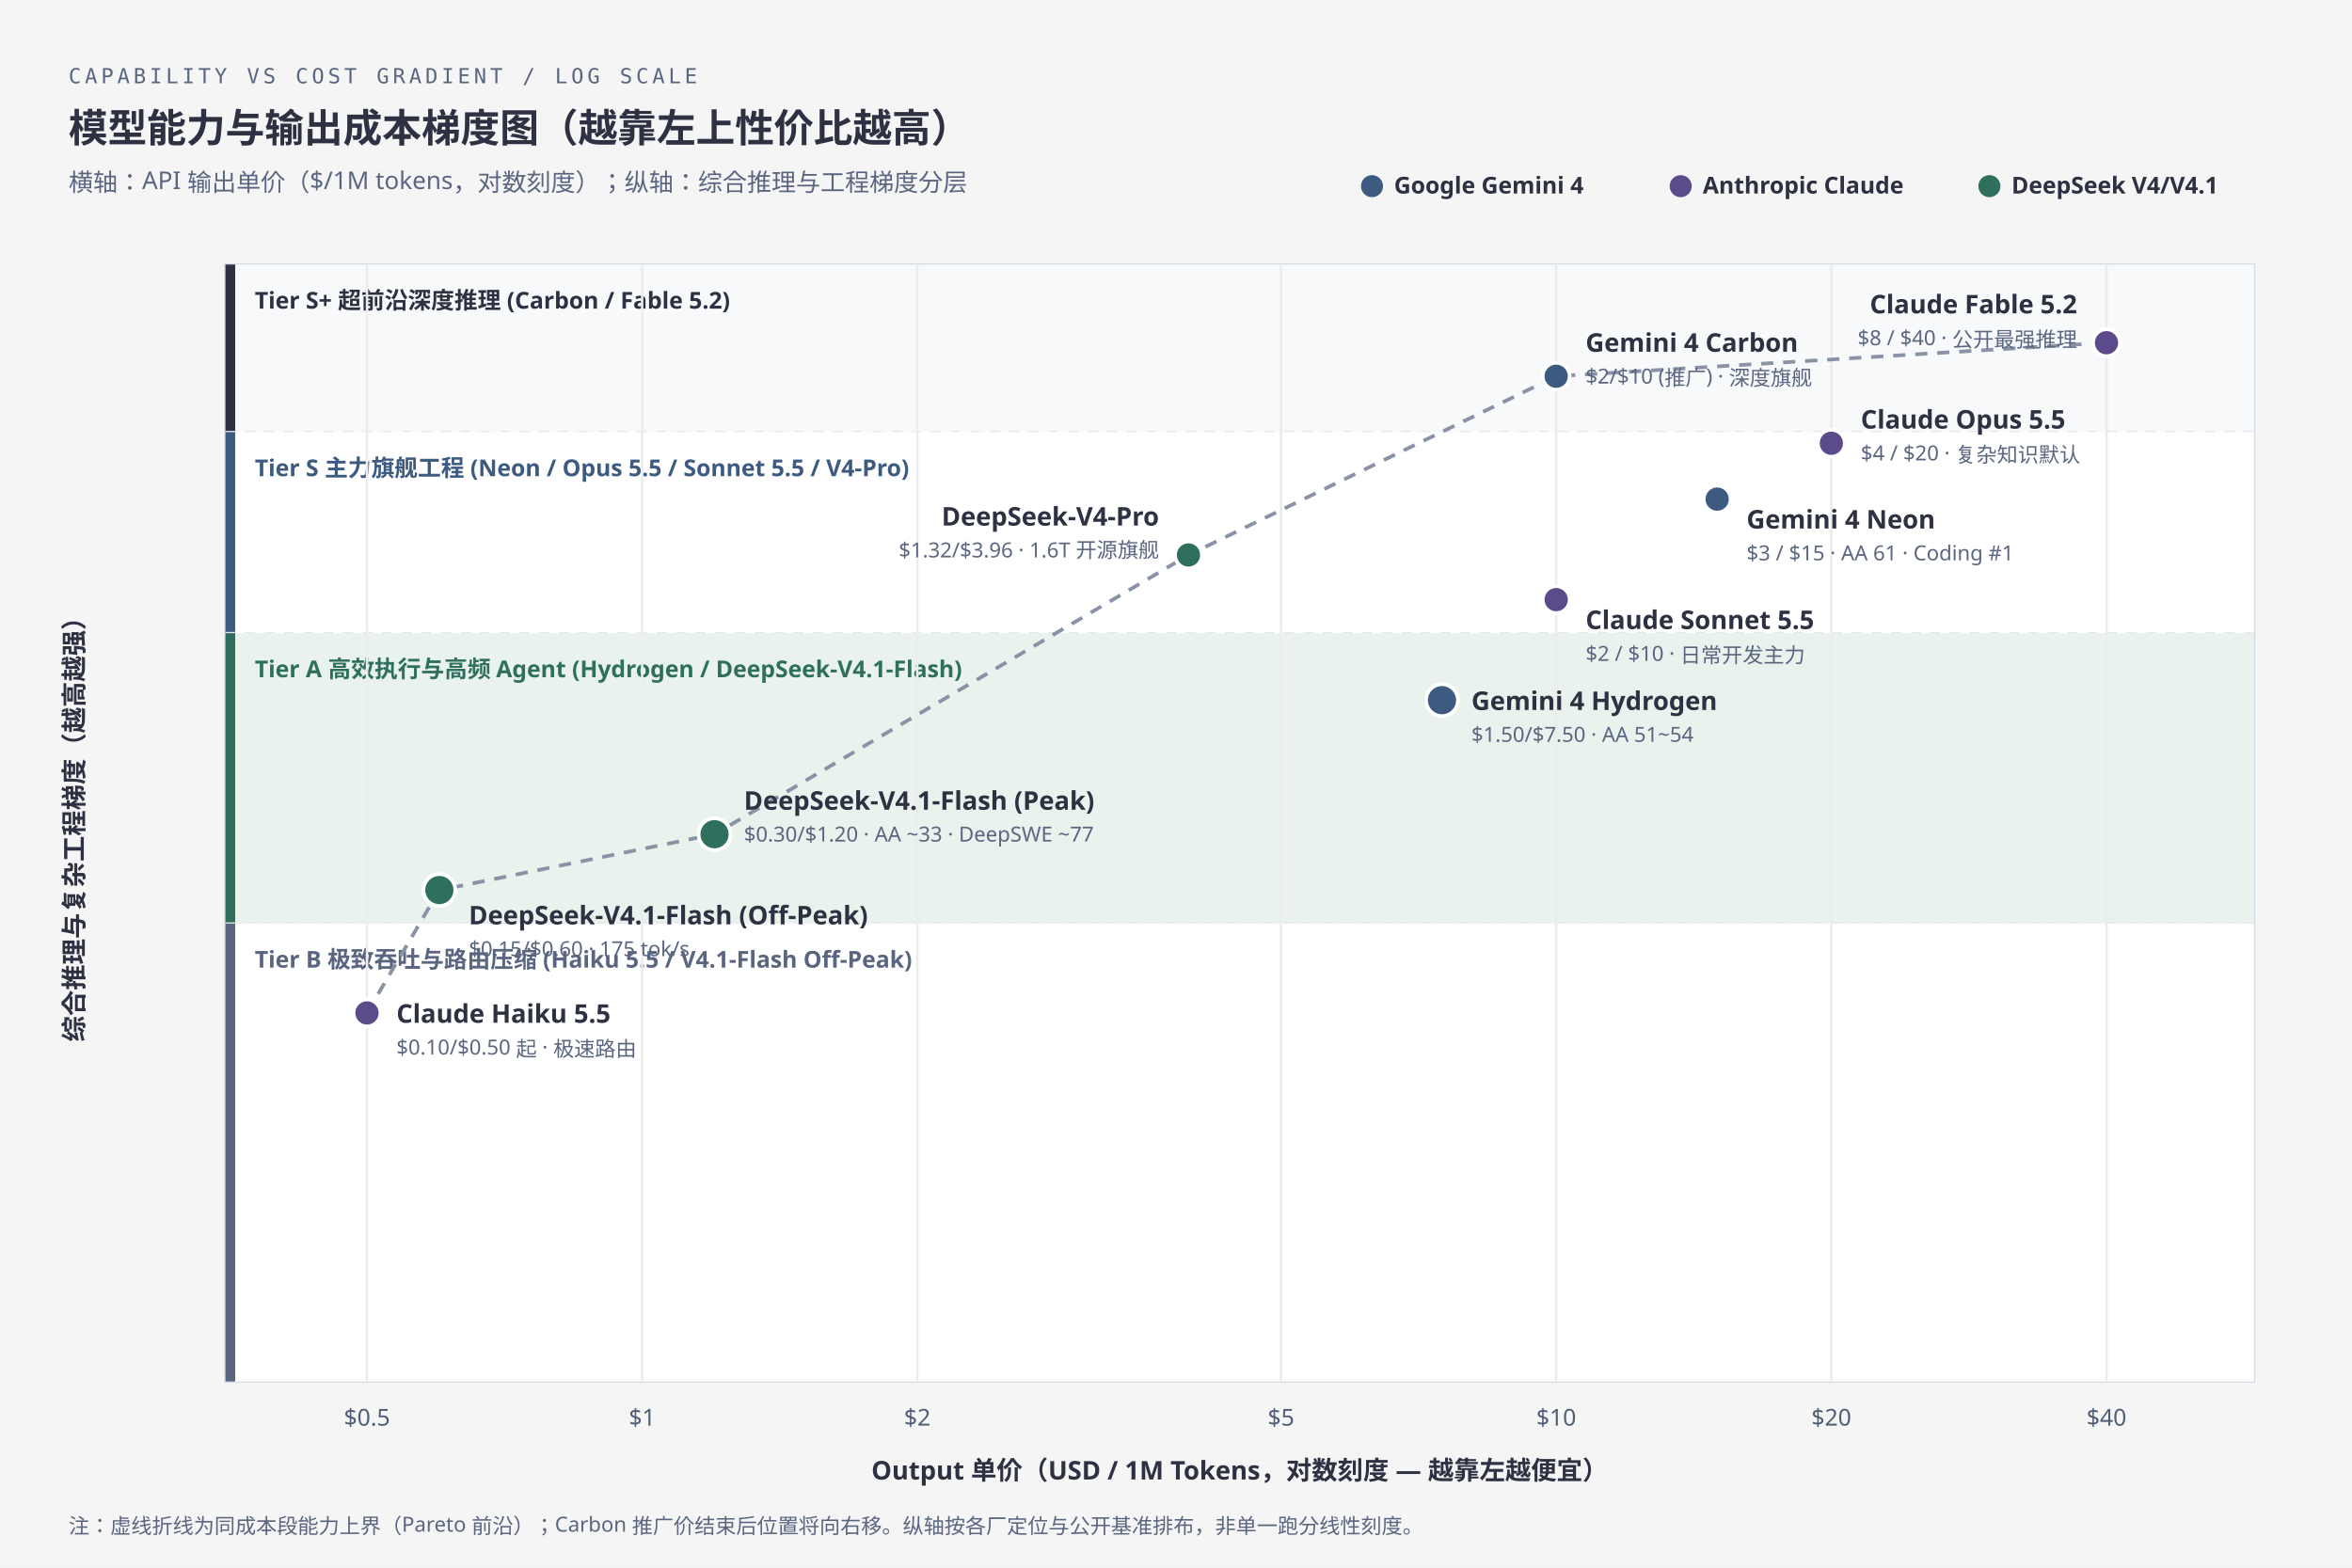
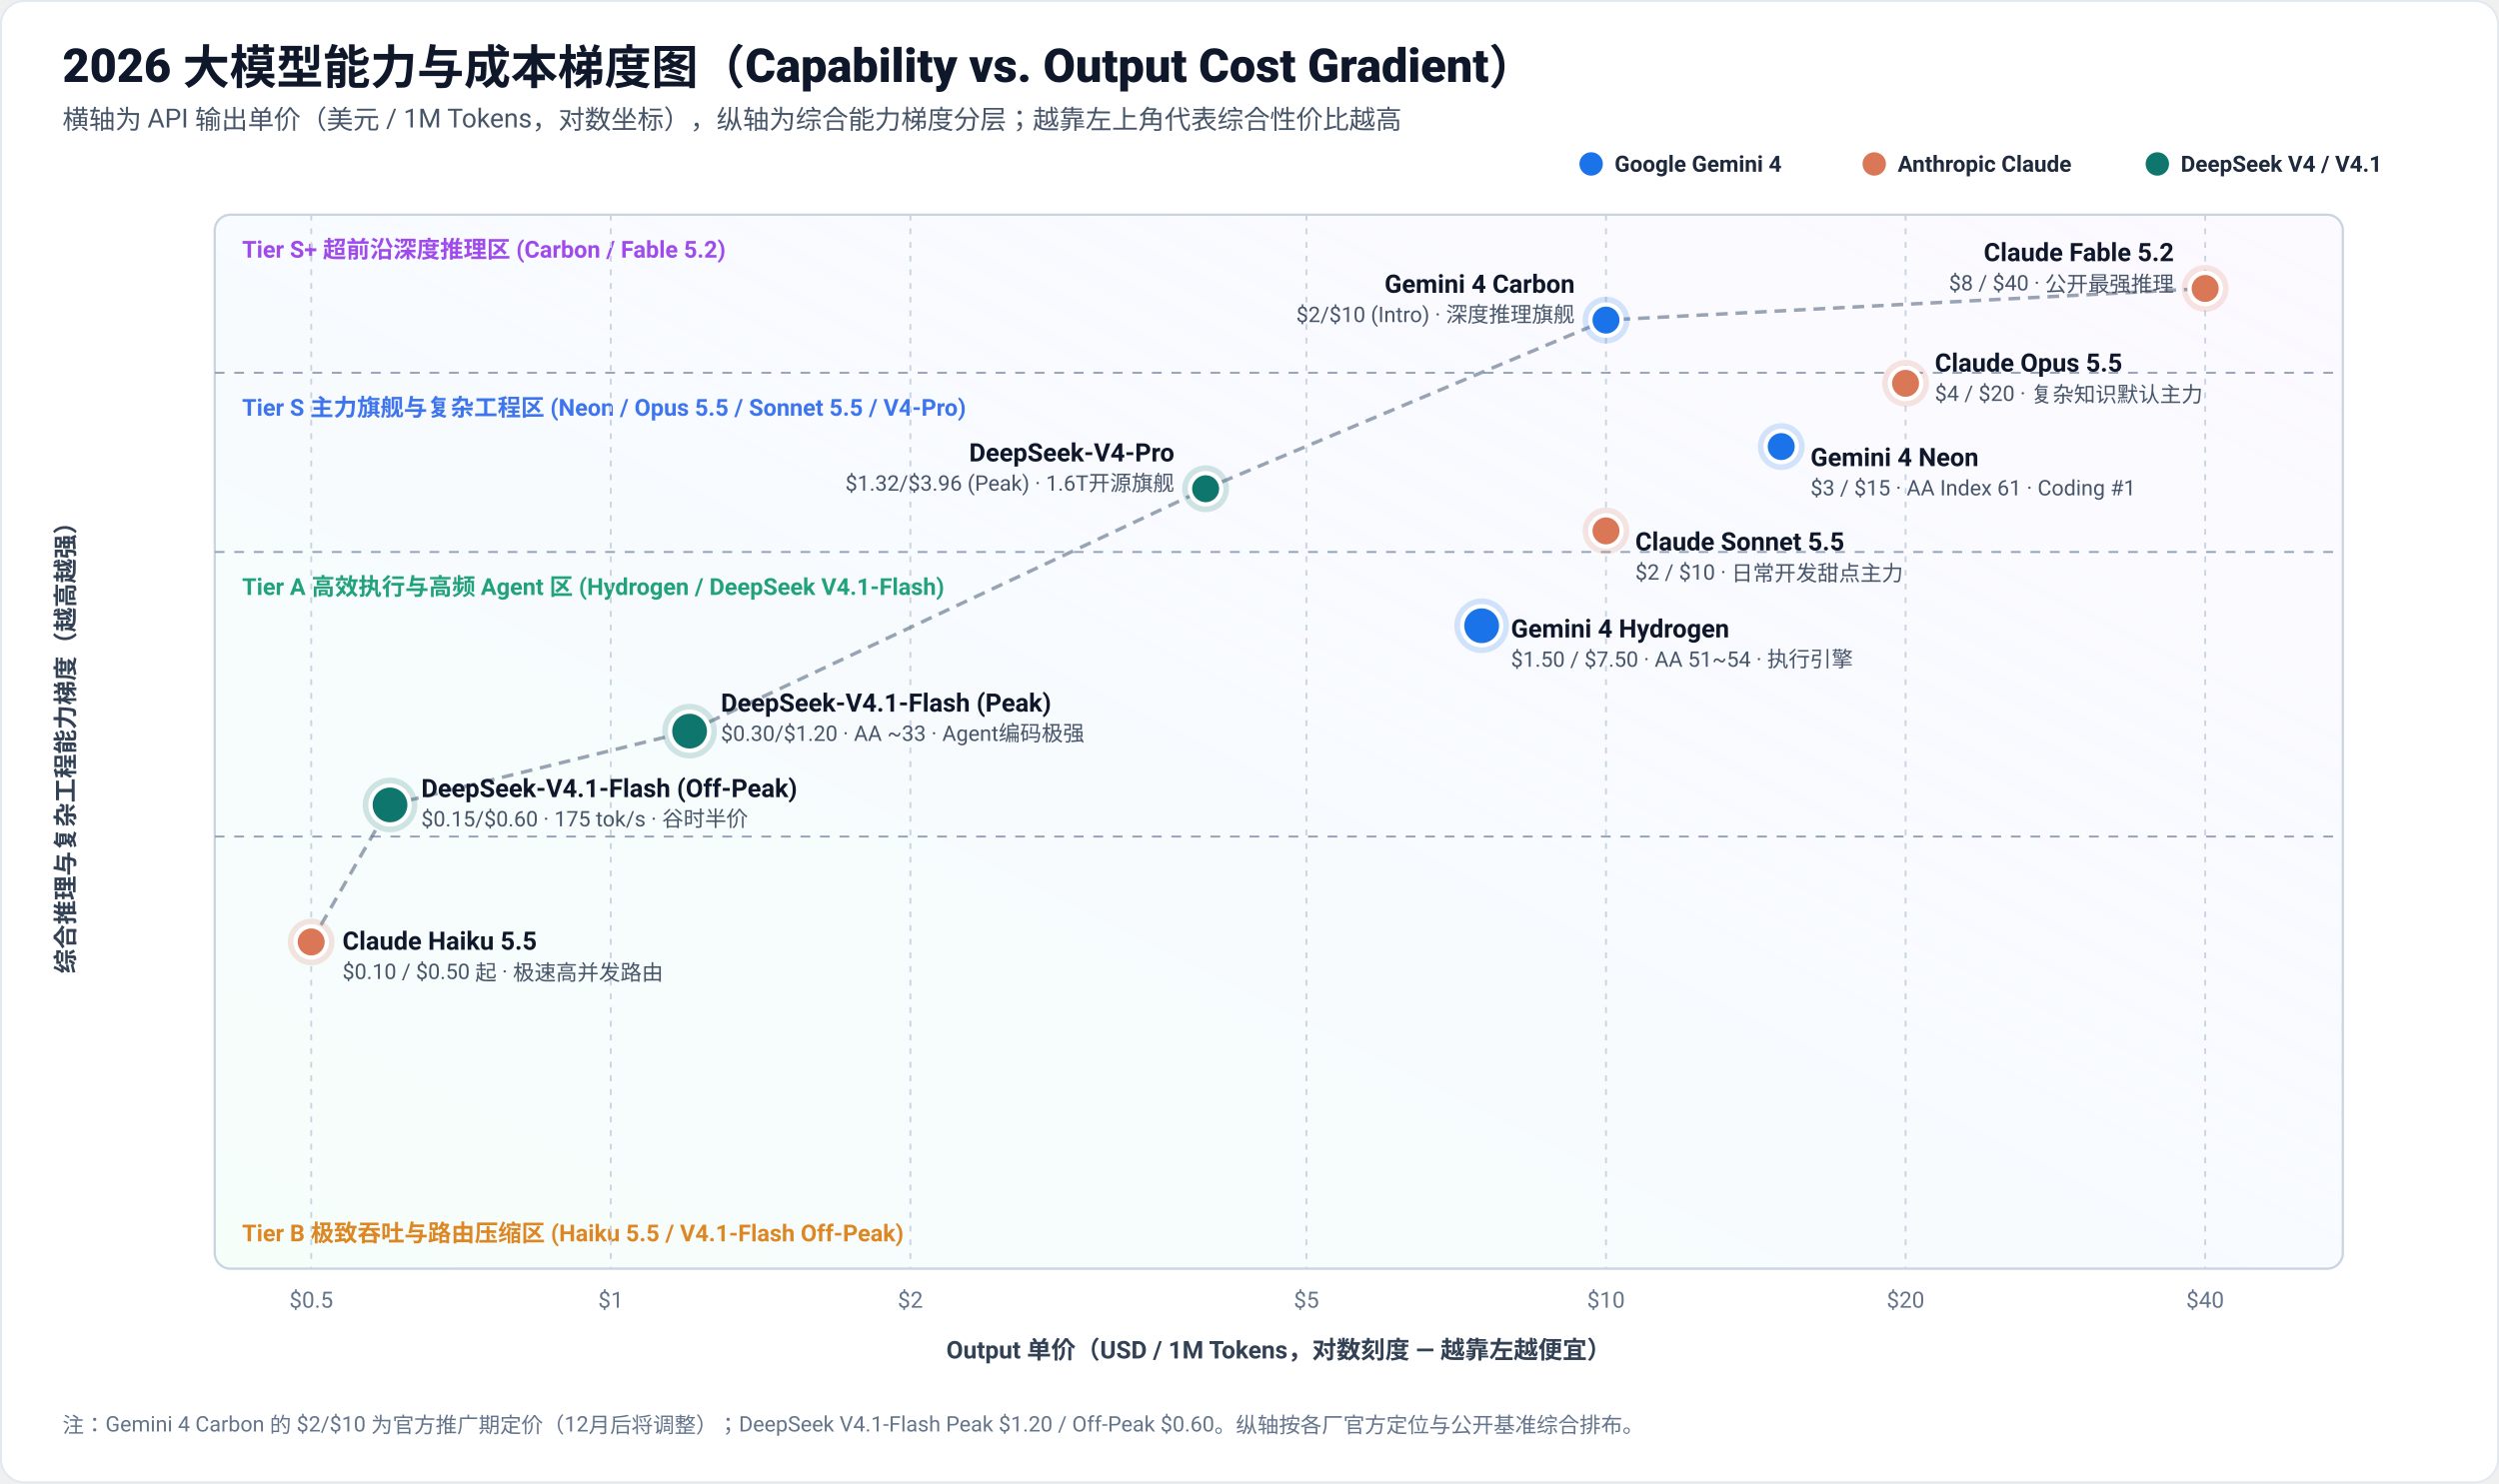
- <svg xmlns="http://www.w3.org/2000/svg" viewBox="0 0 960 640" width="960" height="640" role="img" aria-labelledby="f2t f2d" font-family="'Geist','PingFang SC','Noto Sans SC',system-ui,sans-serif">
-   <rect width="960" height="640" fill="#f5f5f5" />
-   <text x="28" y="34" font-family="'Geist Mono','SFMono-Regular',ui-monospace,monospace" font-size="8.5" letter-spacing="1.5" fill="#5a6580">CAPABILITY VS COST GRADIENT / LOG SCALE</text>
-   <text x="28" y="58" font-size="16" font-weight="600" fill="#2d3142">模型能力与输出成本梯度图（越靠左上性价比越高）</text>
-   <text x="28" y="78" font-size="10" fill="#5a6580">横轴：API 输出单价（$/1M tokens，对数刻度）；纵轴：综合推理与工程梯度分层</text>
-   <rect x="92" y="108" width="828" height="456" fill="#ffffff" stroke="#d5dbe5" />
-   <rect x="92" y="108.0" width="828" height="68.4" fill="#f8f9fb" />
-   <rect x="92" y="108.0" width="4" height="68.4" fill="#2d3142" />
-   <line x1="92" y1="176.4" x2="920" y2="176.4" stroke="#e2e6ee" stroke-dasharray="4,4" />
-   <text x="104" y="126.0" font-size="9.5" font-weight="600" fill="#2d3142">Tier S+ 超前沿深度推理 (Carbon / Fable 5.2)</text>
-   <rect x="92" y="176.4" width="828" height="82.08" fill="#ffffff" />
-   <rect x="92" y="176.4" width="4" height="82.08" fill="#3d5a80" />
-   <line x1="92" y1="258.48" x2="920" y2="258.48" stroke="#e2e6ee" stroke-dasharray="4,4" />
-   <text x="104" y="194.4" font-size="9.5" font-weight="600" fill="#3d5a80">Tier S 主力旗舰工程 (Neon / Opus 5.5 / Sonnet 5.5 / V4-Pro)</text>
-   <rect x="92" y="258.48" width="828" height="118.56" fill="#e9f2ed" />
-   <rect x="92" y="258.48" width="4" height="118.56" fill="#2f6f5e" />
-   <line x1="92" y1="377.04" x2="920" y2="377.04" stroke="#e2e6ee" stroke-dasharray="4,4" />
-   <text x="104" y="276.48" font-size="9.5" font-weight="600" fill="#2f6f5e">Tier A 高效执行与高频 Agent (Hydrogen / DeepSeek-V4.1-Flash)</text>
-   <rect x="92" y="377.04" width="828" height="186.96" fill="#ffffff" />
-   <rect x="92" y="377.04" width="4" height="186.96" fill="#5a6580" />
-   <text x="104" y="395.04" font-size="9.5" font-weight="600" fill="#5a6580">Tier B 极致吞吐与路由压缩 (Haiku 5.5 / V4.1-Flash Off-Peak)</text>
-   <line x1="149.791" y1="108" x2="149.791" y2="564" stroke="#ececec" />
-   <text x="149.791" y="582" text-anchor="middle" font-size="9.5" fill="#4f5d75">$0.5</text>
-   <line x1="262.099" y1="108" x2="262.099" y2="564" stroke="#ececec" />
-   <text x="262.099" y="582" text-anchor="middle" font-size="9.5" fill="#4f5d75">$1</text>
-   <line x1="374.408" y1="108" x2="374.408" y2="564" stroke="#ececec" />
-   <text x="374.408" y="582" text-anchor="middle" font-size="9.5" fill="#4f5d75">$2</text>
-   <line x1="522.871" y1="108" x2="522.871" y2="564" stroke="#ececec" />
-   <text x="522.871" y="582" text-anchor="middle" font-size="9.5" fill="#4f5d75">$5</text>
-   <line x1="635.18" y1="108" x2="635.18" y2="564" stroke="#ececec" />
-   <text x="635.18" y="582" text-anchor="middle" font-size="9.5" fill="#4f5d75">$10</text>
-   <line x1="747.488" y1="108" x2="747.488" y2="564" stroke="#ececec" />
-   <text x="747.488" y="582" text-anchor="middle" font-size="9.5" fill="#4f5d75">$20</text>
-   <line x1="859.797" y1="108" x2="859.797" y2="564" stroke="#ececec" />
-   <text x="859.797" y="582" text-anchor="middle" font-size="9.5" fill="#4f5d75">$40</text>
-   <path d="M 149.8,413.5 L 179.3,363.4 L 291.6,340.6 L 485.1,226.6 L 635.2,153.6 L 859.8,139.9" fill="none" stroke="#8a93a6" stroke-width="1.5" stroke-dasharray="5,4" />
-   <circle cx="859.797" cy="139.92" r="5.5" fill="#5b4b8a" stroke="#ffffff" stroke-width="1.5" />
-   <text x="847.797" y="127.92" text-anchor="end" font-size="10.5" font-weight="600" fill="#2d3142">Claude Fable 5.2</text>
-   <text x="847.797" y="140.92" text-anchor="end" font-size="8.5" fill="#5a6580">$8 / $40 · 公开最强推理</text>
-   <circle cx="635.18" cy="153.6" r="5.5" fill="#3d5a80" stroke="#ffffff" stroke-width="1.5" />
-   <text x="647.18" y="143.6" text-anchor="start" font-size="10.5" font-weight="600" fill="#2d3142">Gemini 4 Carbon</text>
-   <text x="647.18" y="156.6" text-anchor="start" font-size="8.5" fill="#5a6580">$2/$10 (推广) · 深度旗舰</text>
-   <circle cx="747.488" cy="180.96" r="5.5" fill="#5b4b8a" stroke="#ffffff" stroke-width="1.5" />
-   <text x="759.488" y="174.96" text-anchor="start" font-size="10.5" font-weight="600" fill="#2d3142">Claude Opus 5.5</text>
-   <text x="759.488" y="187.96" text-anchor="start" font-size="8.5" fill="#5a6580">$4 / $20 · 复杂知识默认</text>
-   <circle cx="700.876" cy="203.76" r="5.5" fill="#3d5a80" stroke="#ffffff" stroke-width="1.5" />
-   <text x="712.876" y="215.76" text-anchor="start" font-size="10.5" font-weight="600" fill="#2d3142">Gemini 4 Neon</text>
-   <text x="712.876" y="228.76" text-anchor="start" font-size="8.5" fill="#5a6580">$3 / $15 · AA 61 · Coding #1</text>
-   <circle cx="485.088" cy="226.56" r="5.5" fill="#2f6f5e" stroke="#ffffff" stroke-width="1.5" />
-   <text x="473.088" y="214.56" text-anchor="end" font-size="10.5" font-weight="600" fill="#2d3142">DeepSeek-V4-Pro</text>
-   <text x="473.088" y="227.56" text-anchor="end" font-size="8.5" fill="#5a6580">$1.32/$3.96 · 1.6T 开源旗舰</text>
-   <circle cx="635.18" cy="244.8" r="5.5" fill="#5b4b8a" stroke="#ffffff" stroke-width="1.5" />
-   <text x="647.18" y="256.8" text-anchor="start" font-size="10.5" font-weight="600" fill="#2d3142">Claude Sonnet 5.5</text>
-   <text x="647.18" y="269.8" text-anchor="start" font-size="8.5" fill="#5a6580">$2 / $10 · 日常开发主力</text>
-   <circle cx="588.568" cy="285.84" r="6.5" fill="#3d5a80" stroke="#ffffff" stroke-width="1.5" />
-   <text x="600.568" y="289.84" text-anchor="start" font-size="10.5" font-weight="600" fill="#2d3142">Gemini 4 Hydrogen</text>
-   <text x="600.568" y="302.84" text-anchor="start" font-size="8.5" fill="#5a6580">$1.50/$7.50 · AA 51~54</text>
-   <circle cx="291.64" cy="340.56" r="6.5" fill="#2f6f5e" stroke="#ffffff" stroke-width="1.5" />
-   <text x="303.64" y="330.56" text-anchor="start" font-size="10.5" font-weight="600" fill="#2d3142">DeepSeek-V4.1-Flash (Peak)</text>
-   <text x="303.64" y="343.56" text-anchor="start" font-size="8.5" fill="#5a6580">$0.30/$1.20 · AA ~33 · DeepSWE ~77</text>
-   <circle cx="179.332" cy="363.36" r="6.5" fill="#2f6f5e" stroke="#ffffff" stroke-width="1.5" />
-   <text x="191.332" y="377.36" text-anchor="start" font-size="10.5" font-weight="600" fill="#2d3142">DeepSeek-V4.1-Flash (Off-Peak)</text>
-   <text x="191.332" y="390.36" text-anchor="start" font-size="8.5" fill="#5a6580">$0.15/$0.60 · 175 tok/s</text>
-   <circle cx="149.791" cy="413.52" r="5.5" fill="#5b4b8a" stroke="#ffffff" stroke-width="1.5" />
-   <text x="161.791" y="417.52" text-anchor="start" font-size="10.5" font-weight="600" fill="#2d3142">Claude Haiku 5.5</text>
-   <text x="161.791" y="430.52" text-anchor="start" font-size="8.5" fill="#5a6580">$0.10/$0.50 起 · 极速路由</text>
-   <text x="506.0" y="604" text-anchor="middle" font-size="10.5" font-weight="600" fill="#2d3142">Output 单价（USD / 1M Tokens，对数刻度 — 越靠左越便宜）</text>
-   <text x="34" y="336.0" text-anchor="middle" transform="rotate(-90 34 336.0)" font-size="10.5" font-weight="600" fill="#2d3142">综合推理与复杂工程梯度（越高越强）</text>
-   <circle cx="560" cy="76" r="4.5" fill="#3d5a80" />
-   <text x="569" y="79" font-size="9.5" font-weight="600" fill="#2d3142">Google Gemini 4</text>
-   <circle cx="686" cy="76" r="4.5" fill="#5b4b8a" />
-   <text x="695" y="79" font-size="9.5" font-weight="600" fill="#2d3142">Anthropic Claude</text>
-   <circle cx="812" cy="76" r="4.5" fill="#2f6f5e" />
-   <text x="821" y="79" font-size="9.5" font-weight="600" fill="#2d3142">DeepSeek V4/V4.1</text>
-   <text x="28" y="626" font-size="8.5" fill="#5a6580">注：虚线折线为同成本段能力上界（Pareto 前沿）；Carbon 推广价结束后位置将向右移。纵轴按各厂定位与公开基准排布，非单一跑分线性刻度。</text>
+ <svg xmlns="http://www.w3.org/2000/svg" width="1280" height="760" viewBox="0 0 1280 760" font-family="-apple-system, BlinkMacSystemFont, &quot;PingFang SC&quot;, &quot;Hiragino Sans GB&quot;, &quot;Microsoft YaHei&quot;, &quot;Segoe UI&quot;, Roboto, sans-serif" role="img" aria-labelledby="f2-t f2-d">
+   <defs>
+     <style>
+   .f2-title { font-size: 24px; font-weight: 800; fill: #0F172A; }
+   .f2-subtitle { font-size: 13.5px; fill: #475569; }
+   .f2-axis-lbl { font-size: 12.5px; font-weight: 700; fill: #334155; }
+   .f2-tick { font-size: 11.5px; fill: #64748B; }
+   .f2-zone-lbl { font-size: 12px; font-weight: 700; opacity: 0.88; }
+   .f2-m-name { font-size: 13px; font-weight: 700; fill: #0F172A; }
+   .f2-m-note { font-size: 11px; fill: #475569; }
+   .f2-footer { font-size: 11px; fill: #64748B; }
+ </style>
+     <linearGradient id="f2-frontierGrad" x1="0" y1="1" x2="1" y2="0">
+       <stop offset="0%" stop-color="#ECFDF5" stop-opacity="0.45" />
+       <stop offset="50%" stop-color="#EFF6FF" stop-opacity="0.45" />
+       <stop offset="100%" stop-color="#FAF5FF" stop-opacity="0.55" />
+     </linearGradient>
+   </defs>
+   <rect x="0.5" y="0.5" width="1279" height="759" fill="#FFFFFF" stroke="#E2E8F0" stroke-width="1" rx="12" />
+   <text x="32" y="42" class="f2-title">2026 大模型能力与成本梯度图（Capability vs. Output Cost Gradient）</text>
+   <text x="32" y="66" class="f2-subtitle">横轴为 API 输出单价（美元 / 1M Tokens，对数坐标），纵轴为综合能力梯度分层；越靠左上角代表综合性价比越高</text>
+   <rect x="110" y="110" width="1090" height="540" fill="url(#f2-frontierGrad)" stroke="#CBD5E1" stroke-width="1.2" rx="8" />
+   <line x1="110" y1="191.0" x2="1200" y2="191.0" stroke="#94A3B8" stroke-dasharray="5,5" stroke-width="1" />
+   <text x="124" y="132.0" class="f2-zone-lbl" fill="#9333EA">Tier S+ 超前沿深度推理区 (Carbon / Fable 5.2)</text>
+   <line x1="110" y1="282.8" x2="1200" y2="282.8" stroke="#94A3B8" stroke-dasharray="5,5" stroke-width="1" />
+   <text x="124" y="213.0" class="f2-zone-lbl" fill="#2563EB">Tier S 主力旗舰与复杂工程区 (Neon / Opus 5.5 / Sonnet 5.5 / V4-Pro)</text>
+   <line x1="110" y1="428.6" x2="1200" y2="428.6" stroke="#94A3B8" stroke-dasharray="5,5" stroke-width="1" />
+   <text x="124" y="304.8" class="f2-zone-lbl" fill="#059669">Tier A 高效执行与高频 Agent 区 (Hydrogen / DeepSeek V4.1-Flash)</text>
+   <text x="124" y="636.0" class="f2-zone-lbl" fill="#D97706">Tier B 极致吞吐与路由压缩区 (Haiku 5.5 / V4.1-Flash Off-Peak)</text>
+   <line x1="159.4" y1="110" x2="159.4" y2="650" stroke="#CBD5E1" stroke-dasharray="3,4" stroke-width="1" />
+   <text x="159.4" y="670" text-anchor="middle" class="f2-tick">$0.5</text>
+   <line x1="312.85" y1="110" x2="312.85" y2="650" stroke="#CBD5E1" stroke-dasharray="3,4" stroke-width="1" />
+   <text x="312.85" y="670" text-anchor="middle" class="f2-tick">$1</text>
+   <line x1="466.3" y1="110" x2="466.3" y2="650" stroke="#CBD5E1" stroke-dasharray="3,4" stroke-width="1" />
+   <text x="466.3" y="670" text-anchor="middle" class="f2-tick">$2</text>
+   <line x1="669.15" y1="110" x2="669.15" y2="650" stroke="#CBD5E1" stroke-dasharray="3,4" stroke-width="1" />
+   <text x="669.15" y="670" text-anchor="middle" class="f2-tick">$5</text>
+   <line x1="822.6" y1="110" x2="822.6" y2="650" stroke="#CBD5E1" stroke-dasharray="3,4" stroke-width="1" />
+   <text x="822.6" y="670" text-anchor="middle" class="f2-tick">$10</text>
+   <line x1="976.05" y1="110" x2="976.05" y2="650" stroke="#CBD5E1" stroke-dasharray="3,4" stroke-width="1" />
+   <text x="976.05" y="670" text-anchor="middle" class="f2-tick">$20</text>
+   <line x1="1129.5" y1="110" x2="1129.5" y2="650" stroke="#CBD5E1" stroke-dasharray="3,4" stroke-width="1" />
+   <text x="1129.5" y="670" text-anchor="middle" class="f2-tick">$40</text>
+   <text x="655.0" y="696" text-anchor="middle" class="f2-axis-lbl">Output 单价（USD / 1M Tokens，对数刻度 — 越靠左越便宜）</text>
+   <text x="38" y="380.0" text-anchor="middle" transform="rotate(-90 38 380.0)" class="f2-axis-lbl">综合推理与复杂工程能力梯度（越高越强）</text>
+   <path d="M 159.4,482.6 L 199.8,412.4 L 353.2,374.6 L 617.5,250.4 L 822.6,164.0 L 1129.5,147.8" fill="none" stroke="#64748B" stroke-width="1.8" stroke-dasharray="6,4" opacity="0.65" />
+   <circle cx="1129.5" cy="147.8" r="12" fill="#D97757" opacity="0.18" />
+   <circle cx="1129.5" cy="147.8" r="8" fill="#D97757" stroke="#FFFFFF" stroke-width="2.2" />
+   <text x="1113.5" y="133.8" text-anchor="end" class="f2-m-name">Claude Fable 5.2</text>
+   <text x="1113.5" y="148.8" text-anchor="end" class="f2-m-note">$8 / $40 · 公开最强推理</text>
+   <circle cx="822.6" cy="164.0" r="12" fill="#1A73E8" opacity="0.18" />
+   <circle cx="822.6" cy="164.0" r="8" fill="#1A73E8" stroke="#FFFFFF" stroke-width="2.2" />
+   <text x="806.6" y="150.0" text-anchor="end" class="f2-m-name">Gemini 4 Carbon</text>
+   <text x="806.6" y="165.0" text-anchor="end" class="f2-m-note">$2/$10 (Intro) · 深度推理旗舰</text>
+   <circle cx="976.05" cy="196.4" r="12" fill="#D97757" opacity="0.18" />
+   <circle cx="976.05" cy="196.4" r="8" fill="#D97757" stroke="#FFFFFF" stroke-width="2.2" />
+   <text x="991.05" y="190.4" text-anchor="start" class="f2-m-name">Claude Opus 5.5</text>
+   <text x="991.05" y="205.4" text-anchor="start" class="f2-m-note">$4 / $20 · 复杂知识默认主力</text>
+   <circle cx="912.363" cy="228.8" r="12" fill="#1A73E8" opacity="0.18" />
+   <circle cx="912.363" cy="228.8" r="8" fill="#1A73E8" stroke="#FFFFFF" stroke-width="2.2" />
+   <text x="927.363" y="238.8" text-anchor="start" class="f2-m-name">Gemini 4 Neon</text>
+   <text x="927.363" y="253.8" text-anchor="start" class="f2-m-note">$3 / $15 · AA Index 61 · Coding #1</text>
+   <circle cx="617.525" cy="250.4" r="12" fill="#0F766E" opacity="0.18" />
+   <circle cx="617.525" cy="250.4" r="8" fill="#0F766E" stroke="#FFFFFF" stroke-width="2.2" />
+   <text x="601.525" y="236.4" text-anchor="end" class="f2-m-name">DeepSeek-V4-Pro</text>
+   <text x="601.525" y="251.4" text-anchor="end" class="f2-m-note">$1.32/$3.96 (Peak) · 1.6T开源旗舰</text>
+   <circle cx="822.6" cy="272.0" r="12" fill="#D97757" opacity="0.18" />
+   <circle cx="822.6" cy="272.0" r="8" fill="#D97757" stroke="#FFFFFF" stroke-width="2.2" />
+   <text x="837.6" y="282.0" text-anchor="start" class="f2-m-name">Claude Sonnet 5.5</text>
+   <text x="837.6" y="297.0" text-anchor="start" class="f2-m-note">$2 / $10 · 日常开发甜点主力</text>
+   <circle cx="758.913" cy="320.6" r="14" fill="#1A73E8" opacity="0.18" />
+   <circle cx="758.913" cy="320.6" r="10" fill="#1A73E8" stroke="#FFFFFF" stroke-width="2.2" />
+   <text x="773.913" y="326.6" text-anchor="start" class="f2-m-name">Gemini 4 Hydrogen</text>
+   <text x="773.913" y="341.6" text-anchor="start" class="f2-m-note">$1.50 / $7.50 · AA 51~54 · 执行引擎</text>
+   <circle cx="353.213" cy="374.6" r="14" fill="#0F766E" opacity="0.18" />
+   <circle cx="353.213" cy="374.6" r="10" fill="#0F766E" stroke="#FFFFFF" stroke-width="2.2" />
+   <text x="369.213" y="364.6" text-anchor="start" class="f2-m-name">DeepSeek-V4.1-Flash (Peak)</text>
+   <text x="369.213" y="379.6" text-anchor="start" class="f2-m-note">$0.30/$1.20 · AA ~33 · Agent编码极强</text>
+   <circle cx="199.763" cy="412.4" r="14" fill="#0F766E" opacity="0.18" />
+   <circle cx="199.763" cy="412.4" r="10" fill="#0F766E" stroke="#FFFFFF" stroke-width="2.2" />
+   <text x="215.763" y="408.4" text-anchor="start" class="f2-m-name">DeepSeek-V4.1-Flash (Off-Peak)</text>
+   <text x="215.763" y="423.4" text-anchor="start" class="f2-m-note">$0.15/$0.60 · 175 tok/s · 谷时半价</text>
+   <circle cx="159.4" cy="482.6" r="12" fill="#D97757" opacity="0.18" />
+   <circle cx="159.4" cy="482.6" r="8" fill="#D97757" stroke="#FFFFFF" stroke-width="2.2" />
+   <text x="175.4" y="486.6" text-anchor="start" class="f2-m-name">Claude Haiku 5.5</text>
+   <text x="175.4" y="501.6" text-anchor="start" class="f2-m-note">$0.10 / $0.50 起 · 极速高并发路由</text>
+   <circle cx="815" cy="84" r="6" fill="#1A73E8" />
+   <text x="827" y="88" class="f2-tick" style="font-weight:700;fill:#1E293B;">Google Gemini 4</text>
+   <circle cx="960" cy="84" r="6" fill="#D97757" />
+   <text x="972" y="88" class="f2-tick" style="font-weight:700;fill:#1E293B;">Anthropic Claude</text>
+   <circle cx="1105" cy="84" r="6" fill="#0F766E" />
+   <text x="1117" y="88" class="f2-tick" style="font-weight:700;fill:#1E293B;">DeepSeek V4 / V4.1</text>
+   <text x="32" y="734" class="f2-footer">注：Gemini 4 Carbon 的 $2/$10 为官方推广期定价（12月后将调整）；DeepSeek V4.1-Flash Peak $1.20 / Off-Peak $0.60。纵轴按各厂官方定位与公开基准综合排布。</text>
</svg>
